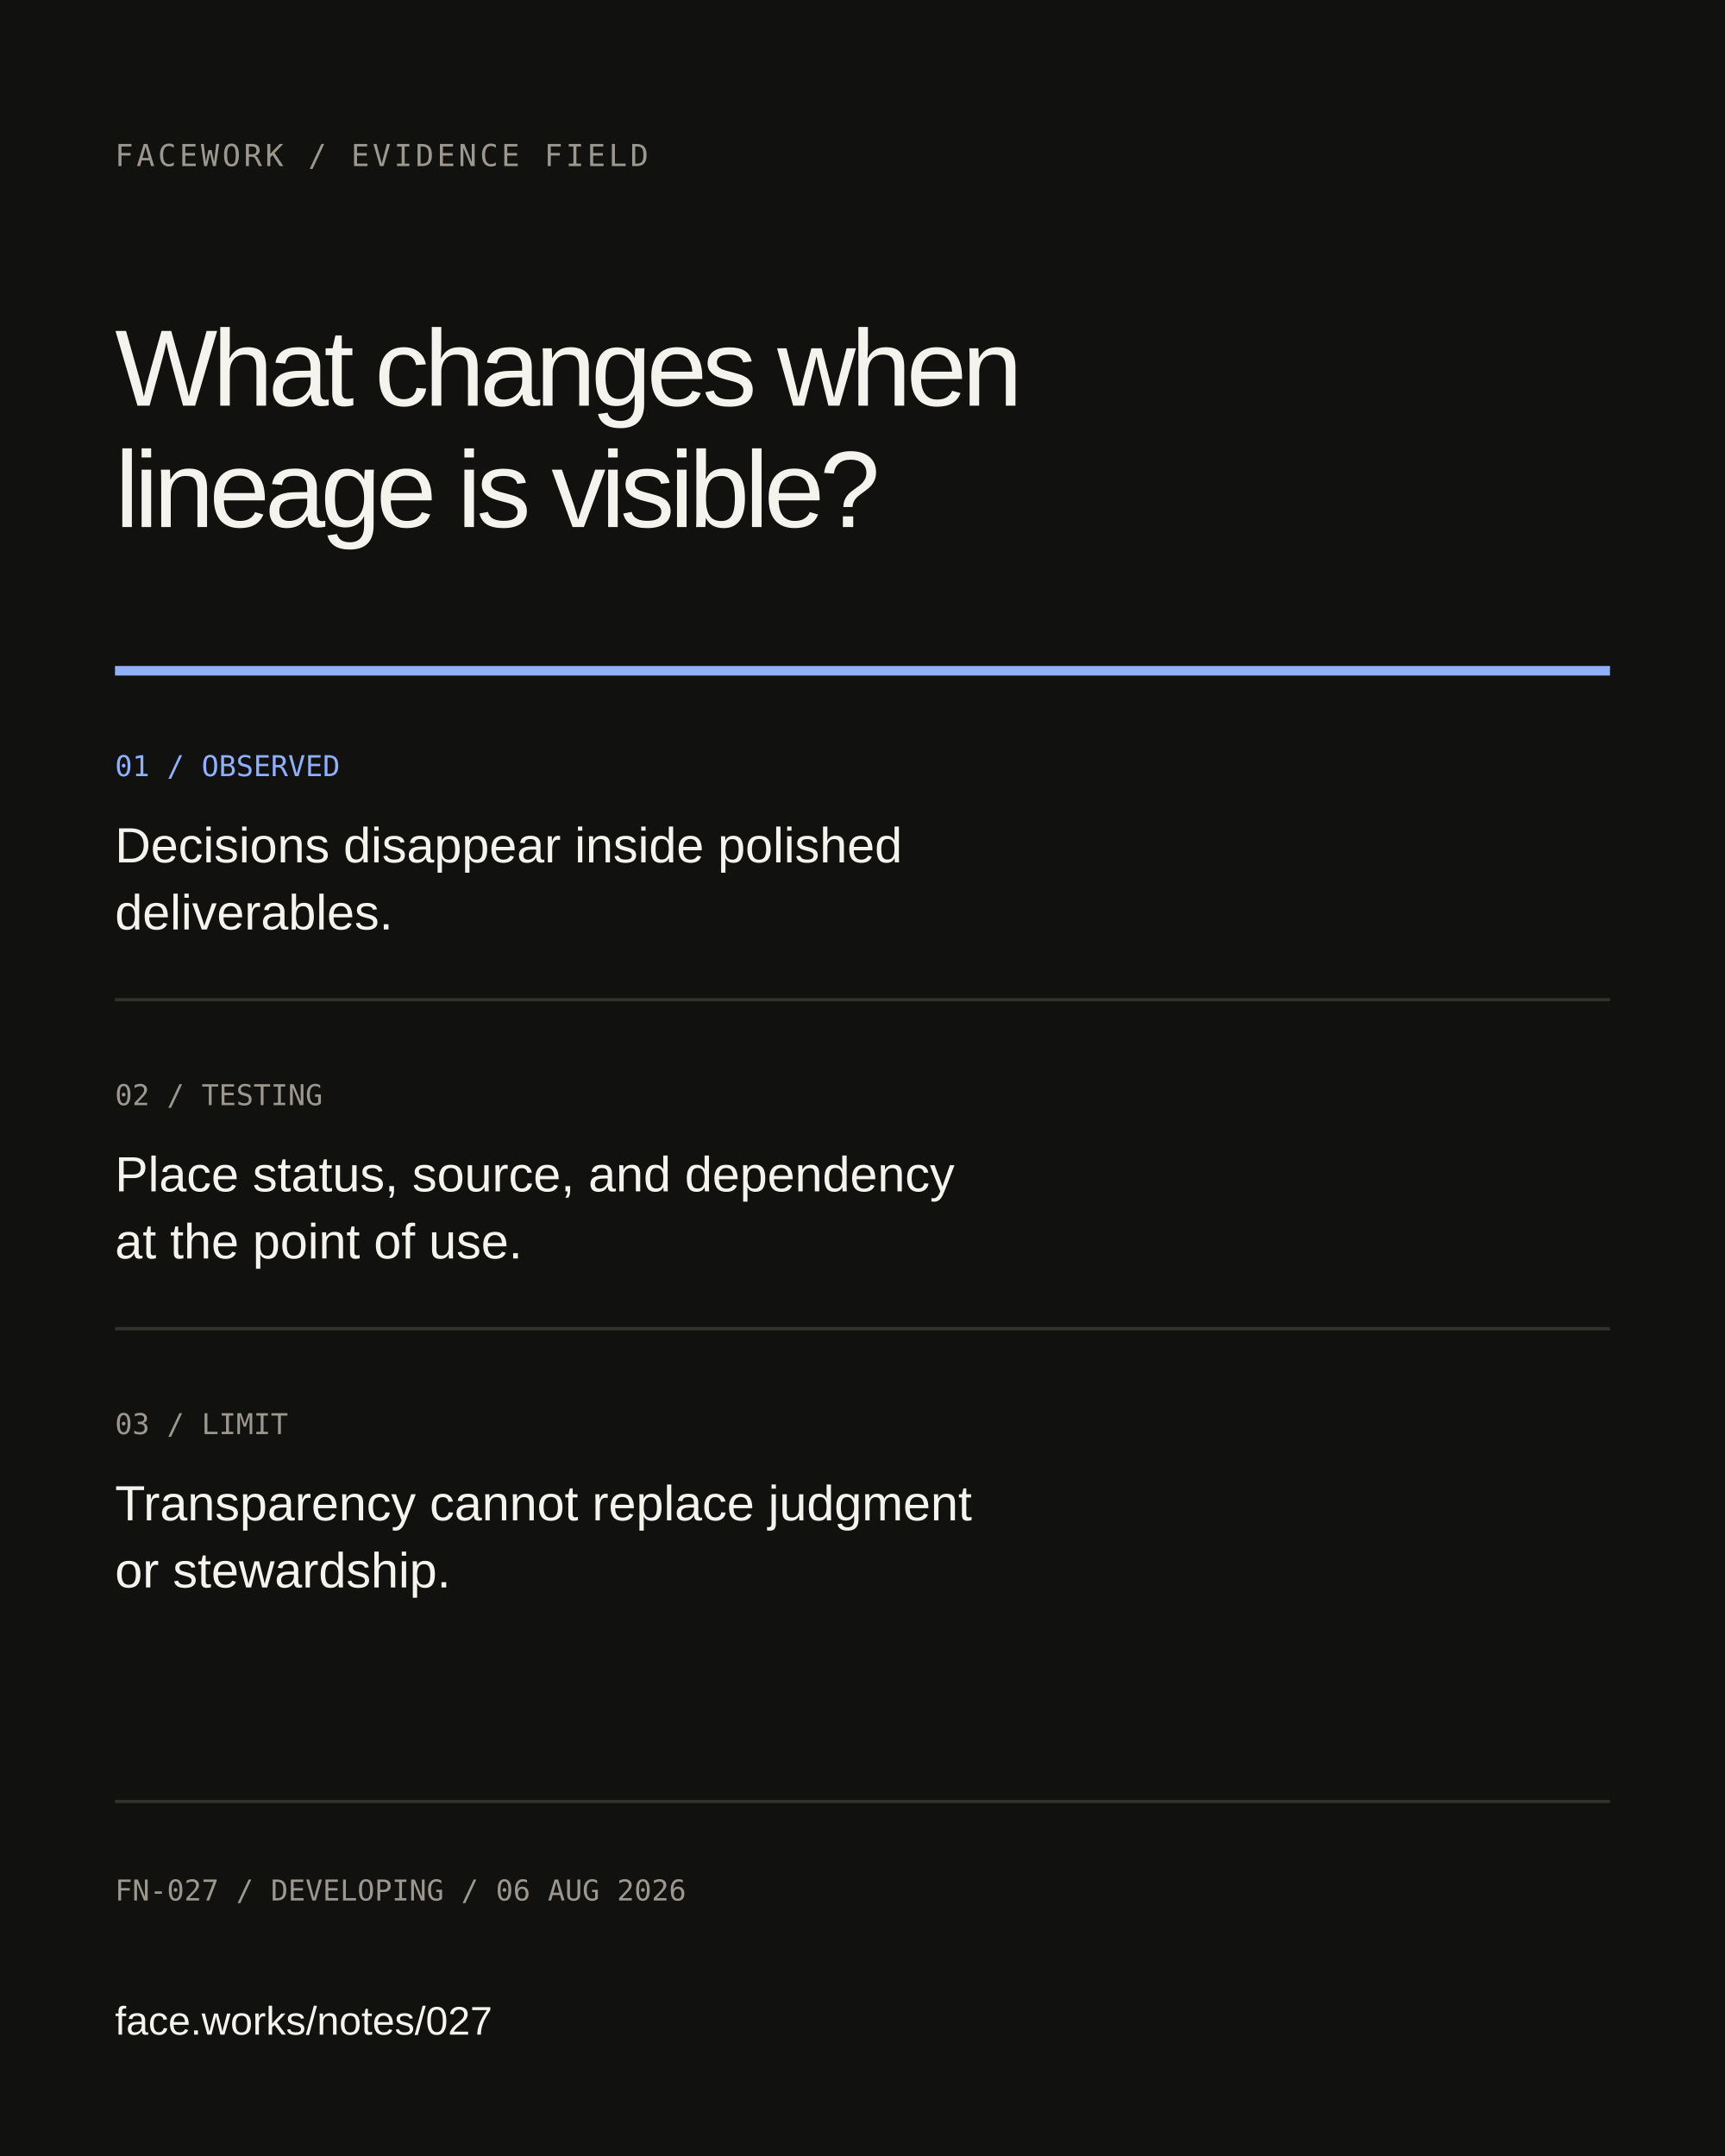
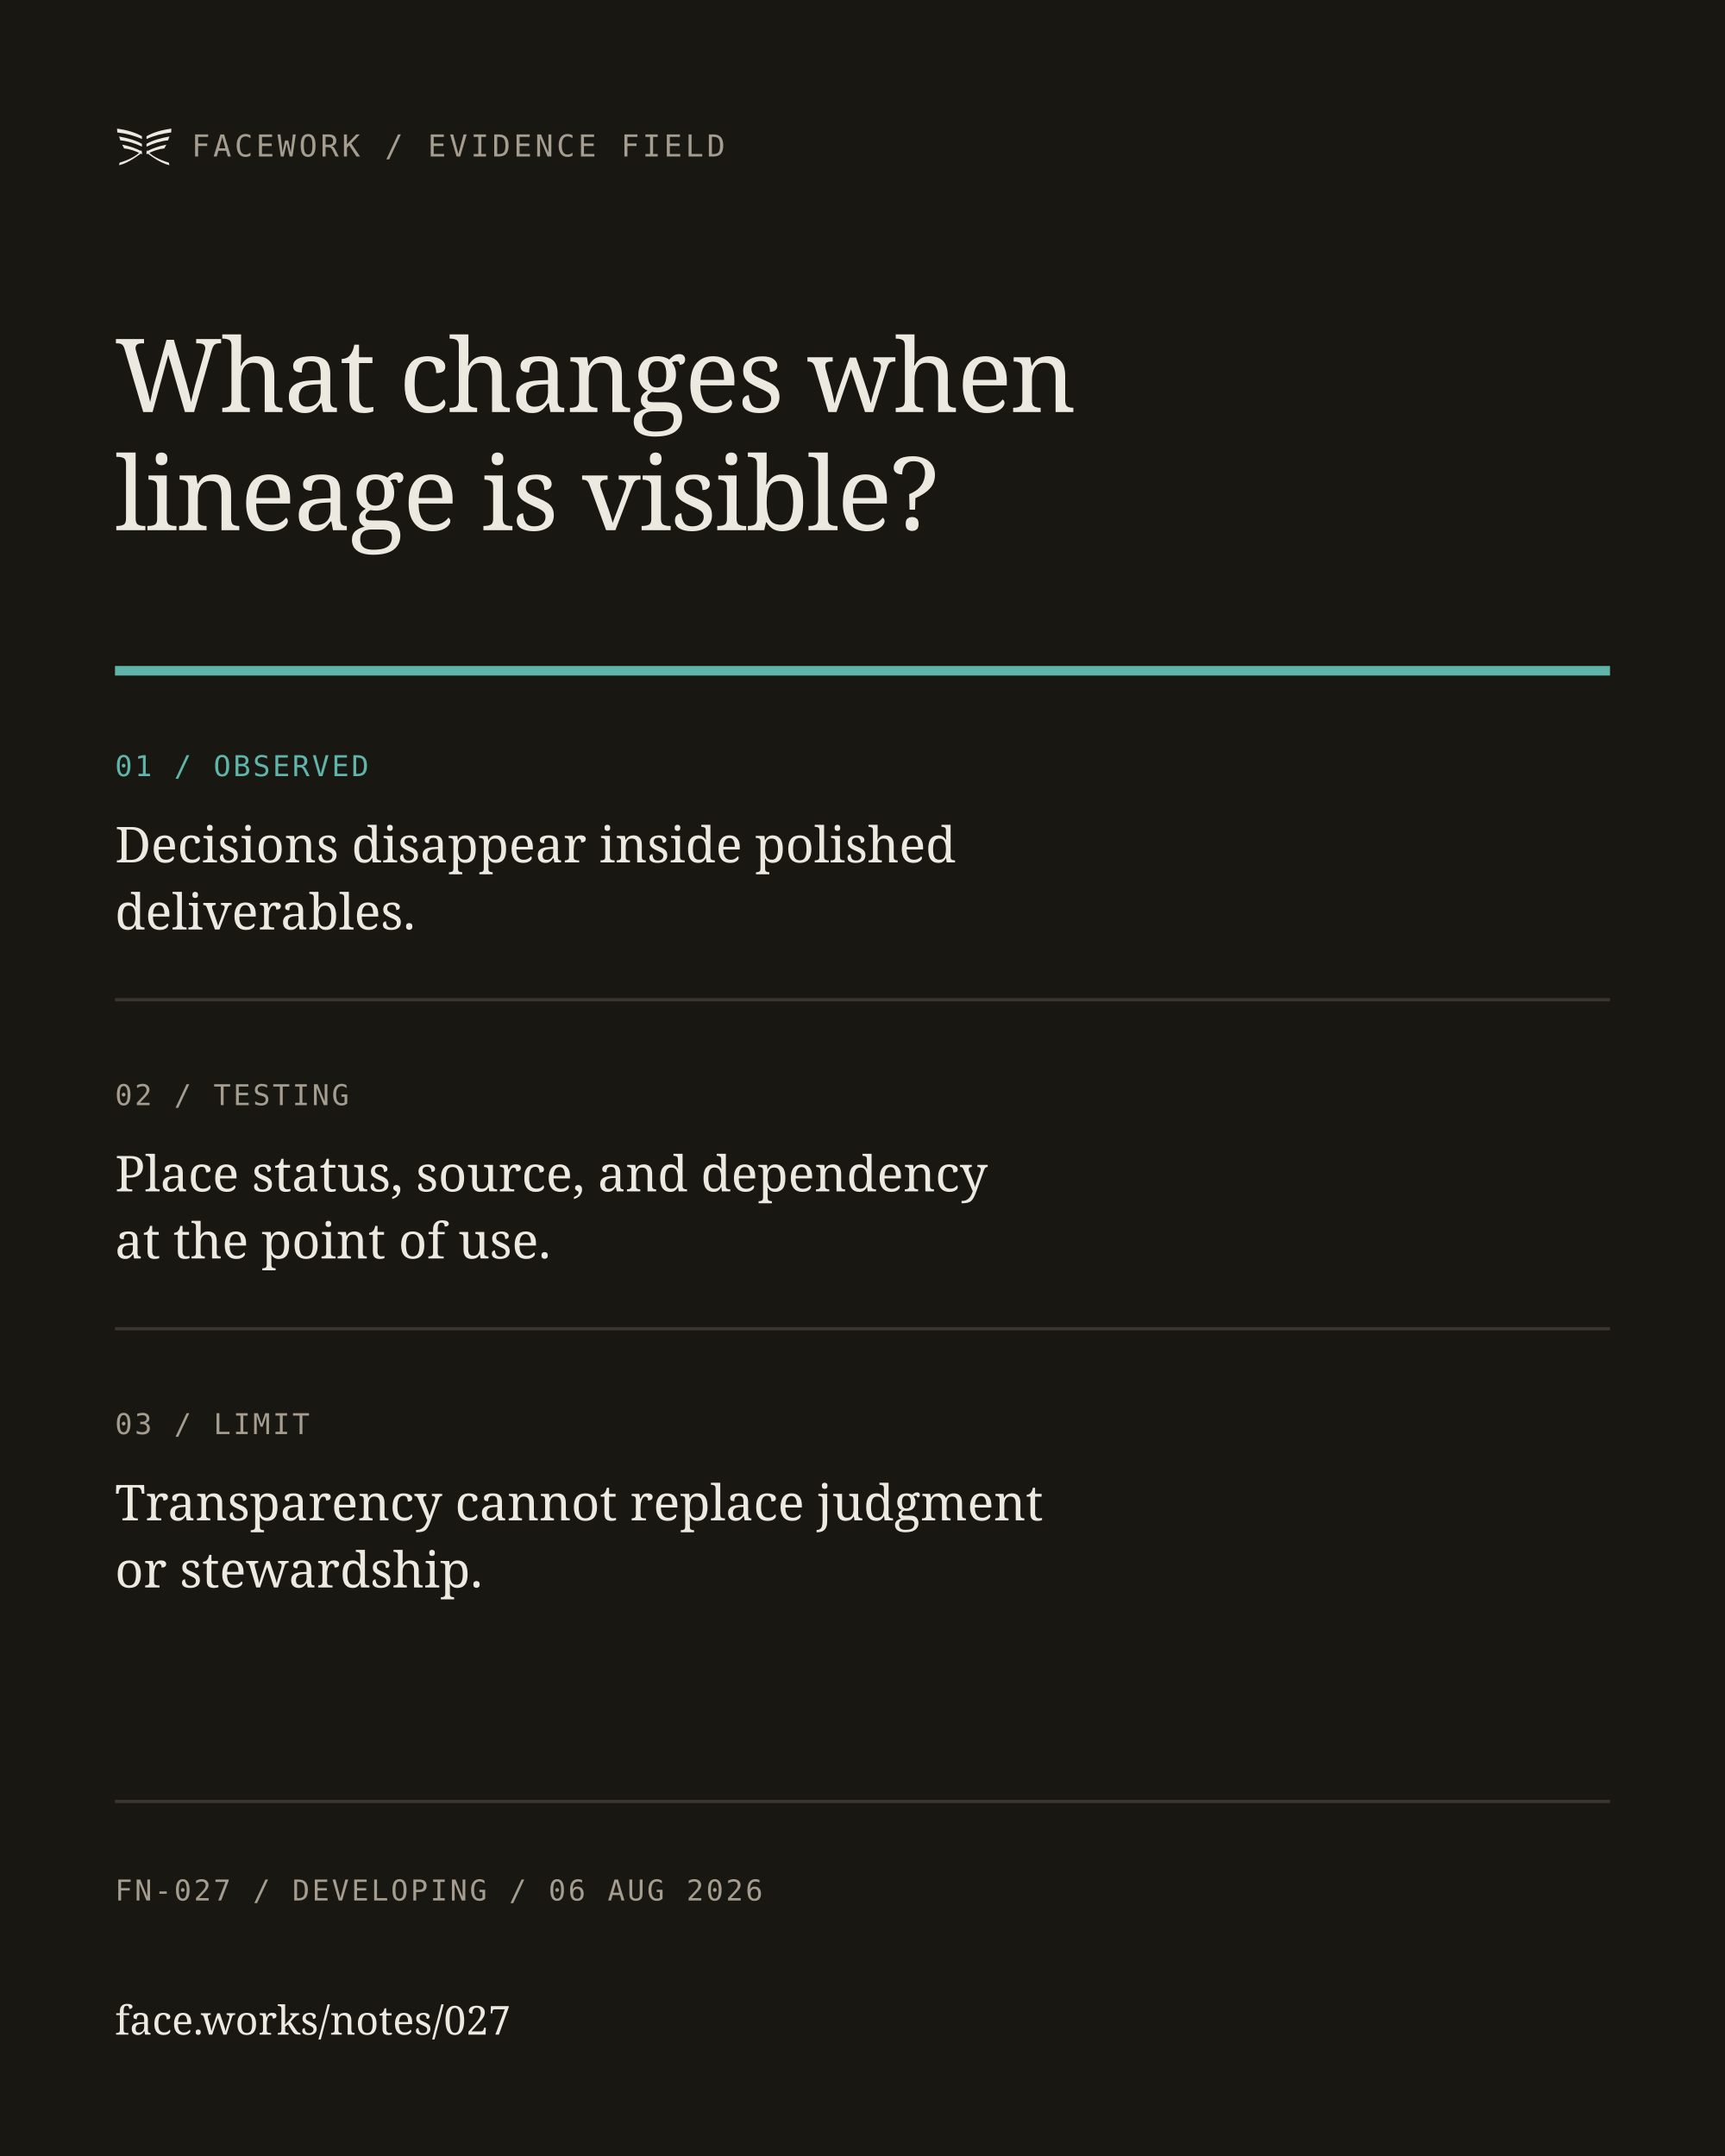
- <svg xmlns="http://www.w3.org/2000/svg" width="1080" height="1350" viewBox="0 0 1080 1350" role="img" aria-labelledby="title desc">
-   <rect width="1080" height="1350" fill="#11110F" />
-   <text x="72" y="104" font-family="JetBrains Mono,monospace" font-size="19" letter-spacing="2" fill="#9C9890">FACEWORK / EVIDENCE FIELD</text>
-   <text x="72" y="254" font-family="Helvetica Neue,Arial,sans-serif" font-size="68" font-weight="500" letter-spacing="-3" fill="#F4F3EE">
+ <svg xmlns="http://www.w3.org/2000/svg" width="1080" height="1350" viewBox="0 0 1080 1350" role="img" aria-labelledby="t d">
+   <style>.serif{font-family:'Literata Variable',Georgia,serif;}.mono{font-family:'Spline Sans Mono Variable',ui-monospace,monospace;}</style>
+   <rect width="1080" height="1350" fill="#191712" />
+   <g transform="translate(72 78) scale(0.1591)">
+     <g fill="#ECE9E1">
+       <g>
+         <path d="M8 16C46 21 80 31 106 46V57C78 44 44 35 9 31Z" />
+         <path d="M16 47C50 53 82 62 106 76V87C80 74 50 65 21 62Z" />
+         <path d="M28 79C58 85 84 94 106 106V117C82 104 58 96 36 94Z" />
+         <path d="M18 150C58 138 92 120 104 100V112C90 122 56 150 16 160Z" />
+       </g>
+       <g transform="translate(230 0) scale(-1 1)">
+         <path d="M8 16C46 21 80 31 106 46V57C78 44 44 35 9 31Z" />
+         <path d="M16 47C50 53 82 62 106 76V87C80 74 50 65 21 62Z" />
+         <path d="M28 79C58 85 84 94 106 106V117C82 104 58 96 36 94Z" />
+         <path d="M18 150C58 138 92 120 104 100V112C90 122 56 150 16 160Z" />
+       </g>
+     </g>
+   </g>
+   <text x="120" y="98" class="mono" font-size="19" letter-spacing="2" fill="#A49D90">FACEWORK / EVIDENCE FIELD</text>
+   <text x="72" y="258" class="serif" font-size="64" font-weight="520" letter-spacing="-1" fill="#ECE9E1">
    <tspan x="72">What changes when</tspan>
-     <tspan x="72" dy="76">lineage is visible?</tspan>
+     <tspan x="72" dy="74">lineage is visible?</tspan>
  </text>
-   <line x1="72" y1="420" x2="1008" y2="420" stroke="#8FAFFF" stroke-width="6" />
-   <text x="72" y="486" font-family="JetBrains Mono,monospace" font-size="18" fill="#8FAFFF">01 / OBSERVED</text>
-   <text x="72" y="540" font-family="Helvetica Neue,Arial,sans-serif" font-size="31" fill="#F4F3EE">
+   <line x1="72" y1="420" x2="1008" y2="420" stroke="#5FB5AA" stroke-width="6" />
+   <text x="72" y="486" class="mono" font-size="18" letter-spacing="1.5" fill="#5FB5AA">01 / OBSERVED</text>
+   <text x="72" y="540" class="serif" font-size="31" fill="#ECE9E1">
    <tspan x="72">Decisions disappear inside polished</tspan>
    <tspan x="72" dy="42">deliverables.</tspan>
  </text>
-   <line x1="72" y1="626" x2="1008" y2="626" stroke="#34322D" stroke-width="2" />
-   <text x="72" y="692" font-family="JetBrains Mono,monospace" font-size="18" fill="#9C9890">02 / TESTING</text>
-   <text x="72" y="746" font-family="Helvetica Neue,Arial,sans-serif" font-size="31" fill="#F4F3EE">
+   <line x1="72" y1="626" x2="1008" y2="626" stroke="#3A362F" stroke-width="2" />
+   <text x="72" y="692" class="mono" font-size="18" letter-spacing="1.5" fill="#A49D90">02 / TESTING</text>
+   <text x="72" y="746" class="serif" font-size="31" fill="#ECE9E1">
    <tspan x="72">Place status, source, and dependency</tspan>
    <tspan x="72" dy="42">at the point of use.</tspan>
  </text>
-   <line x1="72" y1="832" x2="1008" y2="832" stroke="#34322D" stroke-width="2" />
-   <text x="72" y="898" font-family="JetBrains Mono,monospace" font-size="18" fill="#9C9890">03 / LIMIT</text>
-   <text x="72" y="952" font-family="Helvetica Neue,Arial,sans-serif" font-size="31" fill="#F4F3EE">
+   <line x1="72" y1="832" x2="1008" y2="832" stroke="#3A362F" stroke-width="2" />
+   <text x="72" y="898" class="mono" font-size="18" letter-spacing="1.5" fill="#A49D90">03 / LIMIT</text>
+   <text x="72" y="952" class="serif" font-size="31" fill="#ECE9E1">
    <tspan x="72">Transparency cannot replace judgment</tspan>
    <tspan x="72" dy="42">or stewardship.</tspan>
  </text>
-   <line x1="72" y1="1128" x2="1008" y2="1128" stroke="#34322D" stroke-width="2" />
-   <text x="72" y="1190" font-family="JetBrains Mono,monospace" font-size="18" fill="#9C9890">FN-027 / DEVELOPING / 06 AUG 2026</text>
-   <text x="72" y="1274" font-family="Helvetica Neue,Arial,sans-serif" font-size="25" fill="#F4F3EE">face.works/notes/027</text>
+   <line x1="72" y1="1128" x2="1008" y2="1128" stroke="#3A362F" stroke-width="2" />
+   <text x="72" y="1190" class="mono" font-size="18" letter-spacing="1.5" fill="#A49D90">FN-027 / DEVELOPING / 06 AUG 2026</text>
+   <text x="72" y="1274" class="serif" font-size="25" fill="#ECE9E1">face.works/notes/027</text>
</svg>
